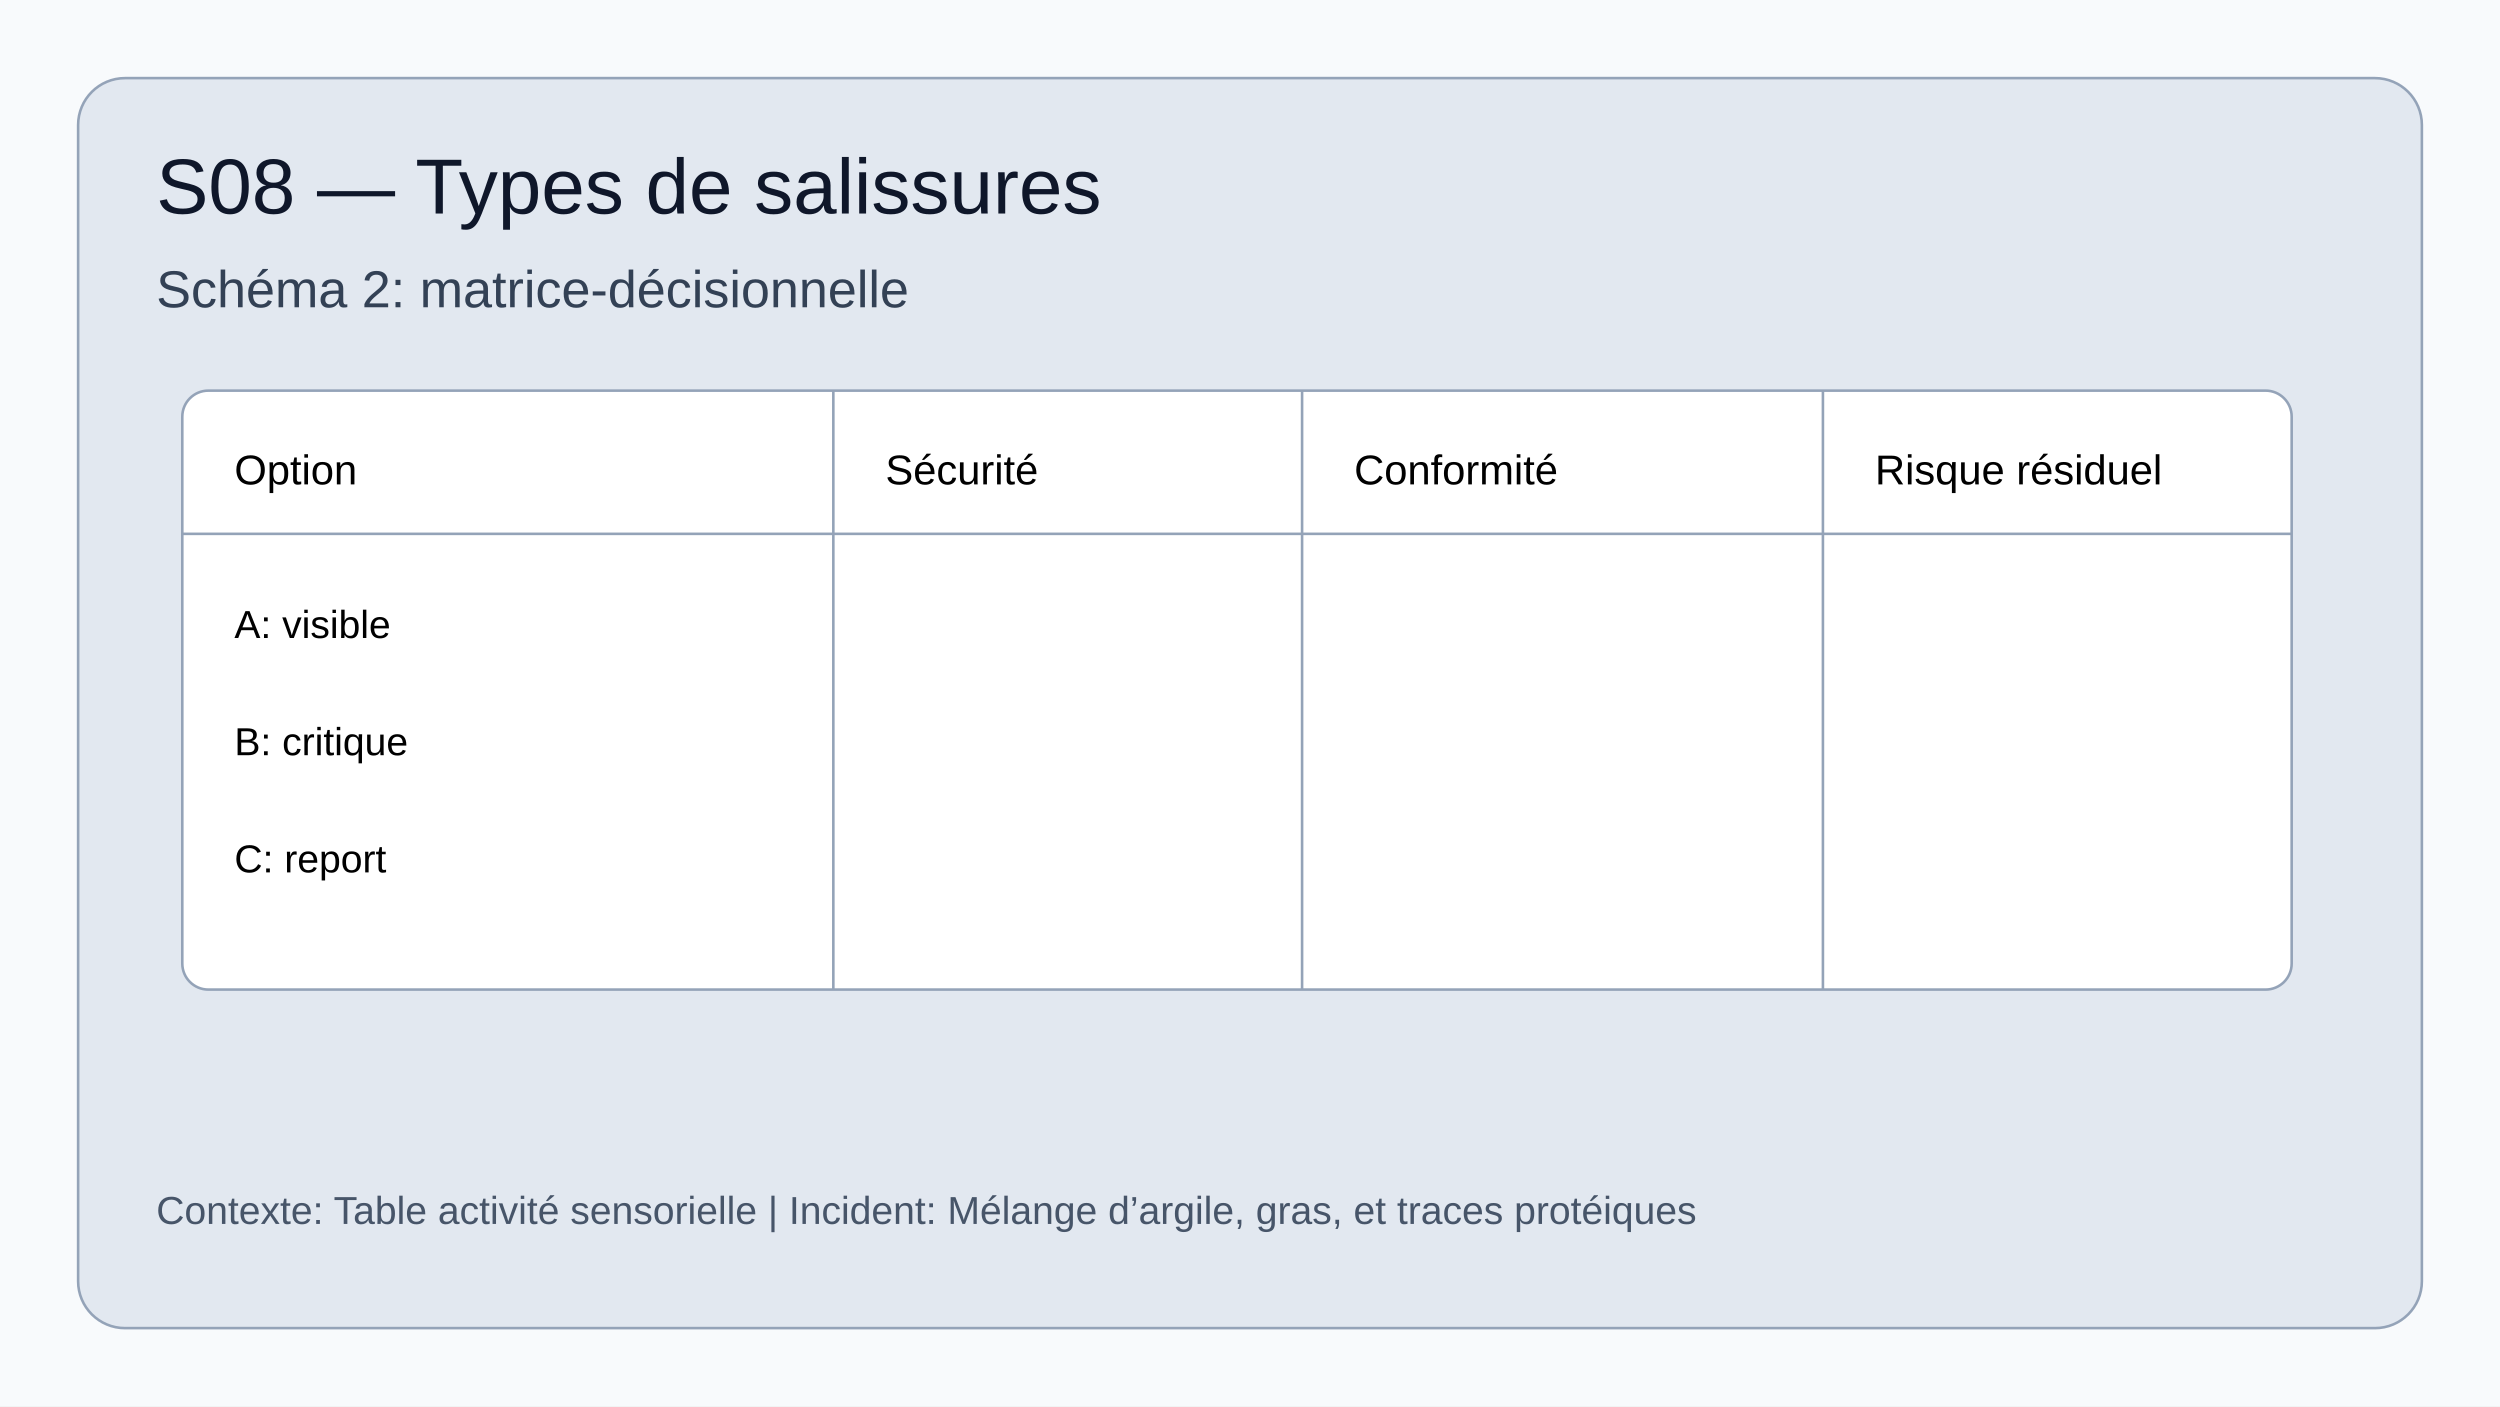
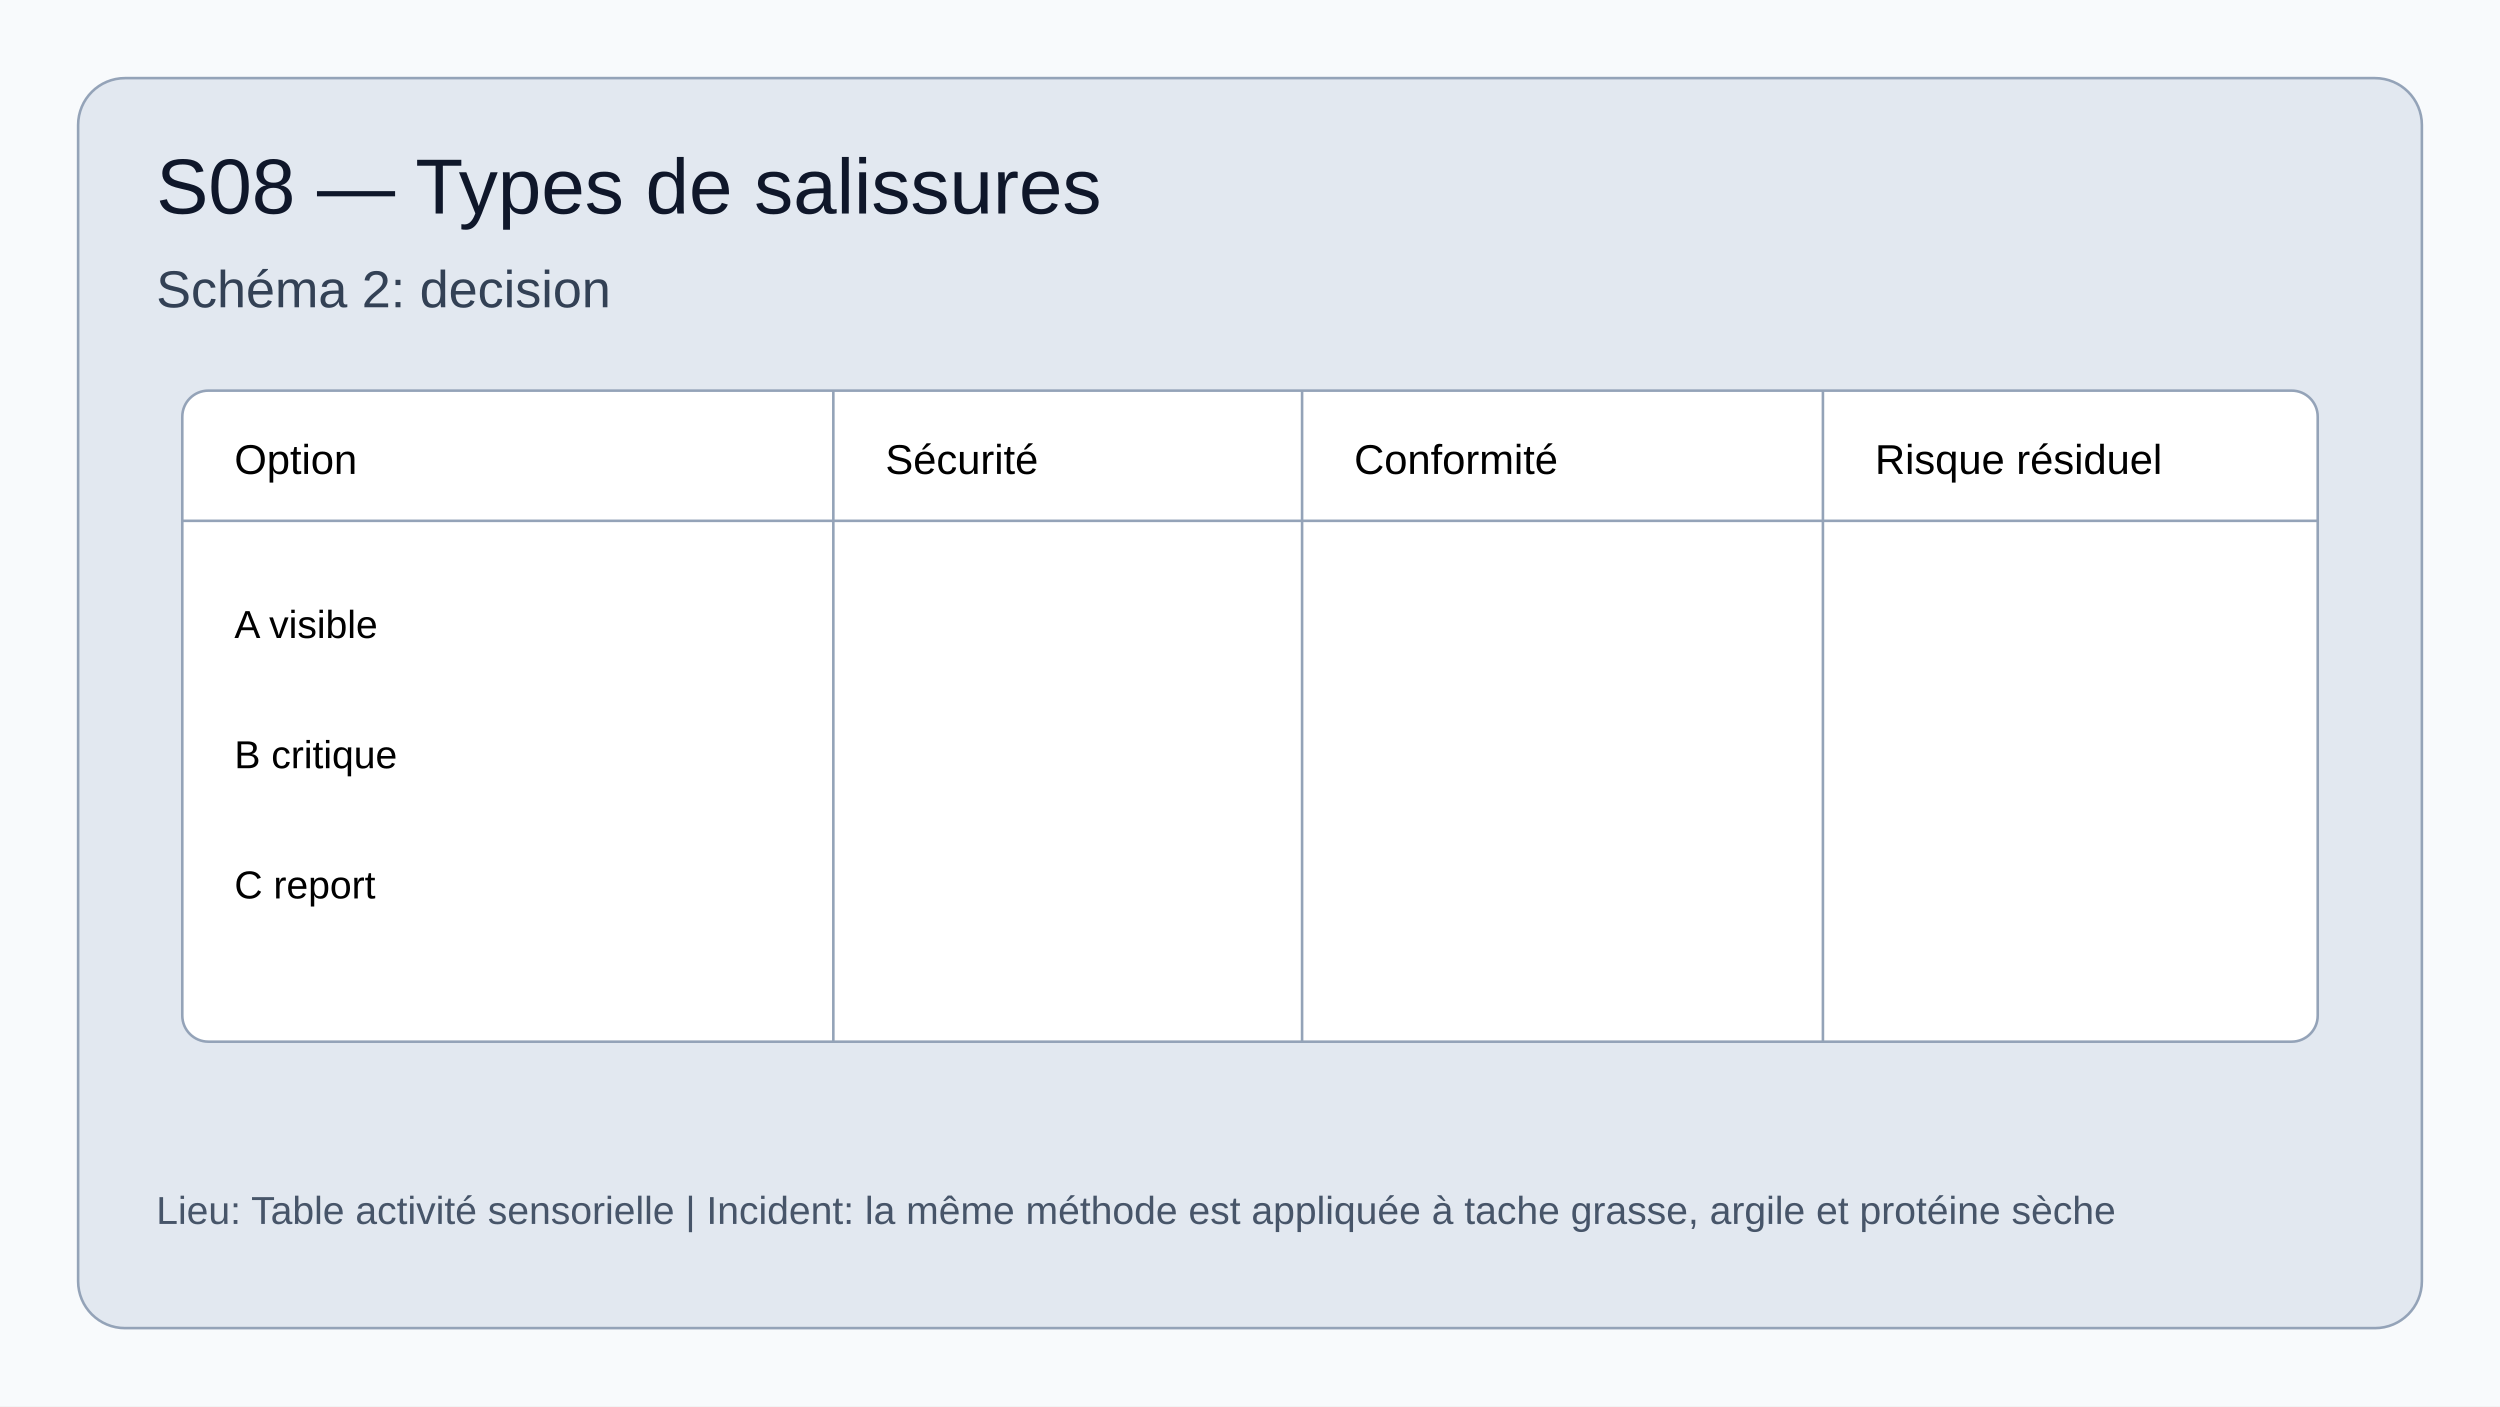
<svg xmlns="http://www.w3.org/2000/svg" viewBox="0 0 960 540">
  <rect width="960" height="540" fill="#f8fafc" />
  <rect x="30" y="30" width="900" height="480" rx="18" fill="#e2e8f0" stroke="#94a3b8" />
  <text x="60" y="82" font-size="30" font-family="Arial" fill="#0f172a">S08 — Types de salissures</text>
-   <text x="60" y="118" font-size="20" font-family="Arial" fill="#334155">Schéma 2: matrice-décisionnelle</text>
-   <rect x="70" y="150" width="810" height="230" rx="10" fill="#ffffff" stroke="#94a3b8" />
-   <line x1="70" y1="205" x2="880" y2="205" stroke="#94a3b8" />
-   <line x1="320" y1="150" x2="320" y2="380" stroke="#94a3b8" />
-   <line x1="500" y1="150" x2="500" y2="380" stroke="#94a3b8" />
-   <line x1="700" y1="150" x2="700" y2="380" stroke="#94a3b8" />
-   <text x="90" y="186" font-size="16" font-family="Arial">Option</text>
-   <text x="340" y="186" font-size="16" font-family="Arial">Sécurité</text>
-   <text x="520" y="186" font-size="16" font-family="Arial">Conformité</text>
-   <text x="720" y="186" font-size="16" font-family="Arial">Risque résiduel</text>
-   <text x="90" y="245" font-size="15" font-family="Arial">A: visible</text>
-   <text x="90" y="290" font-size="15" font-family="Arial">B: critique</text>
-   <text x="90" y="335" font-size="15" font-family="Arial">C: report</text>
-   <text x="60" y="470" font-size="15" font-family="Arial" fill="#475569">Contexte: Table activité sensorielle | Incident: Mélange d’argile, gras, et traces protéiques</text>
+   <text x="60" y="118" font-size="20" font-family="Arial" fill="#334155">Schéma 2: decision</text>
+   <rect x="70" y="150" width="820" height="250" rx="10" fill="#fff" stroke="#94a3b8" />
+   <line x1="70" y1="200" x2="890" y2="200" stroke="#94a3b8" />
+   <line x1="320" y1="150" x2="320" y2="400" stroke="#94a3b8" />
+   <line x1="500" y1="150" x2="500" y2="400" stroke="#94a3b8" />
+   <line x1="700" y1="150" x2="700" y2="400" stroke="#94a3b8" />
+   <text x="90" y="182" font-size="16" font-family="Arial">Option</text>
+   <text x="340" y="182" font-size="16" font-family="Arial">Sécurité</text>
+   <text x="520" y="182" font-size="16" font-family="Arial">Conformité</text>
+   <text x="720" y="182" font-size="16" font-family="Arial">Risque résiduel</text>
+   <text x="90" y="245" font-size="15" font-family="Arial">A visible</text>
+   <text x="90" y="295" font-size="15" font-family="Arial">B critique</text>
+   <text x="90" y="345" font-size="15" font-family="Arial">C report</text>
+   <text x="60" y="470" font-size="15" font-family="Arial" fill="#475569">Lieu: Table activité sensorielle | Incident: la même méthode est appliquée à tache grasse, argile et protéine sèche</text>
  <defs>
    <marker id="a" markerWidth="10" markerHeight="10" refX="8" refY="5" orient="auto">
      <polygon points="0,0 10,5 0,10" fill="#334155" />
    </marker>
  </defs>
</svg>
